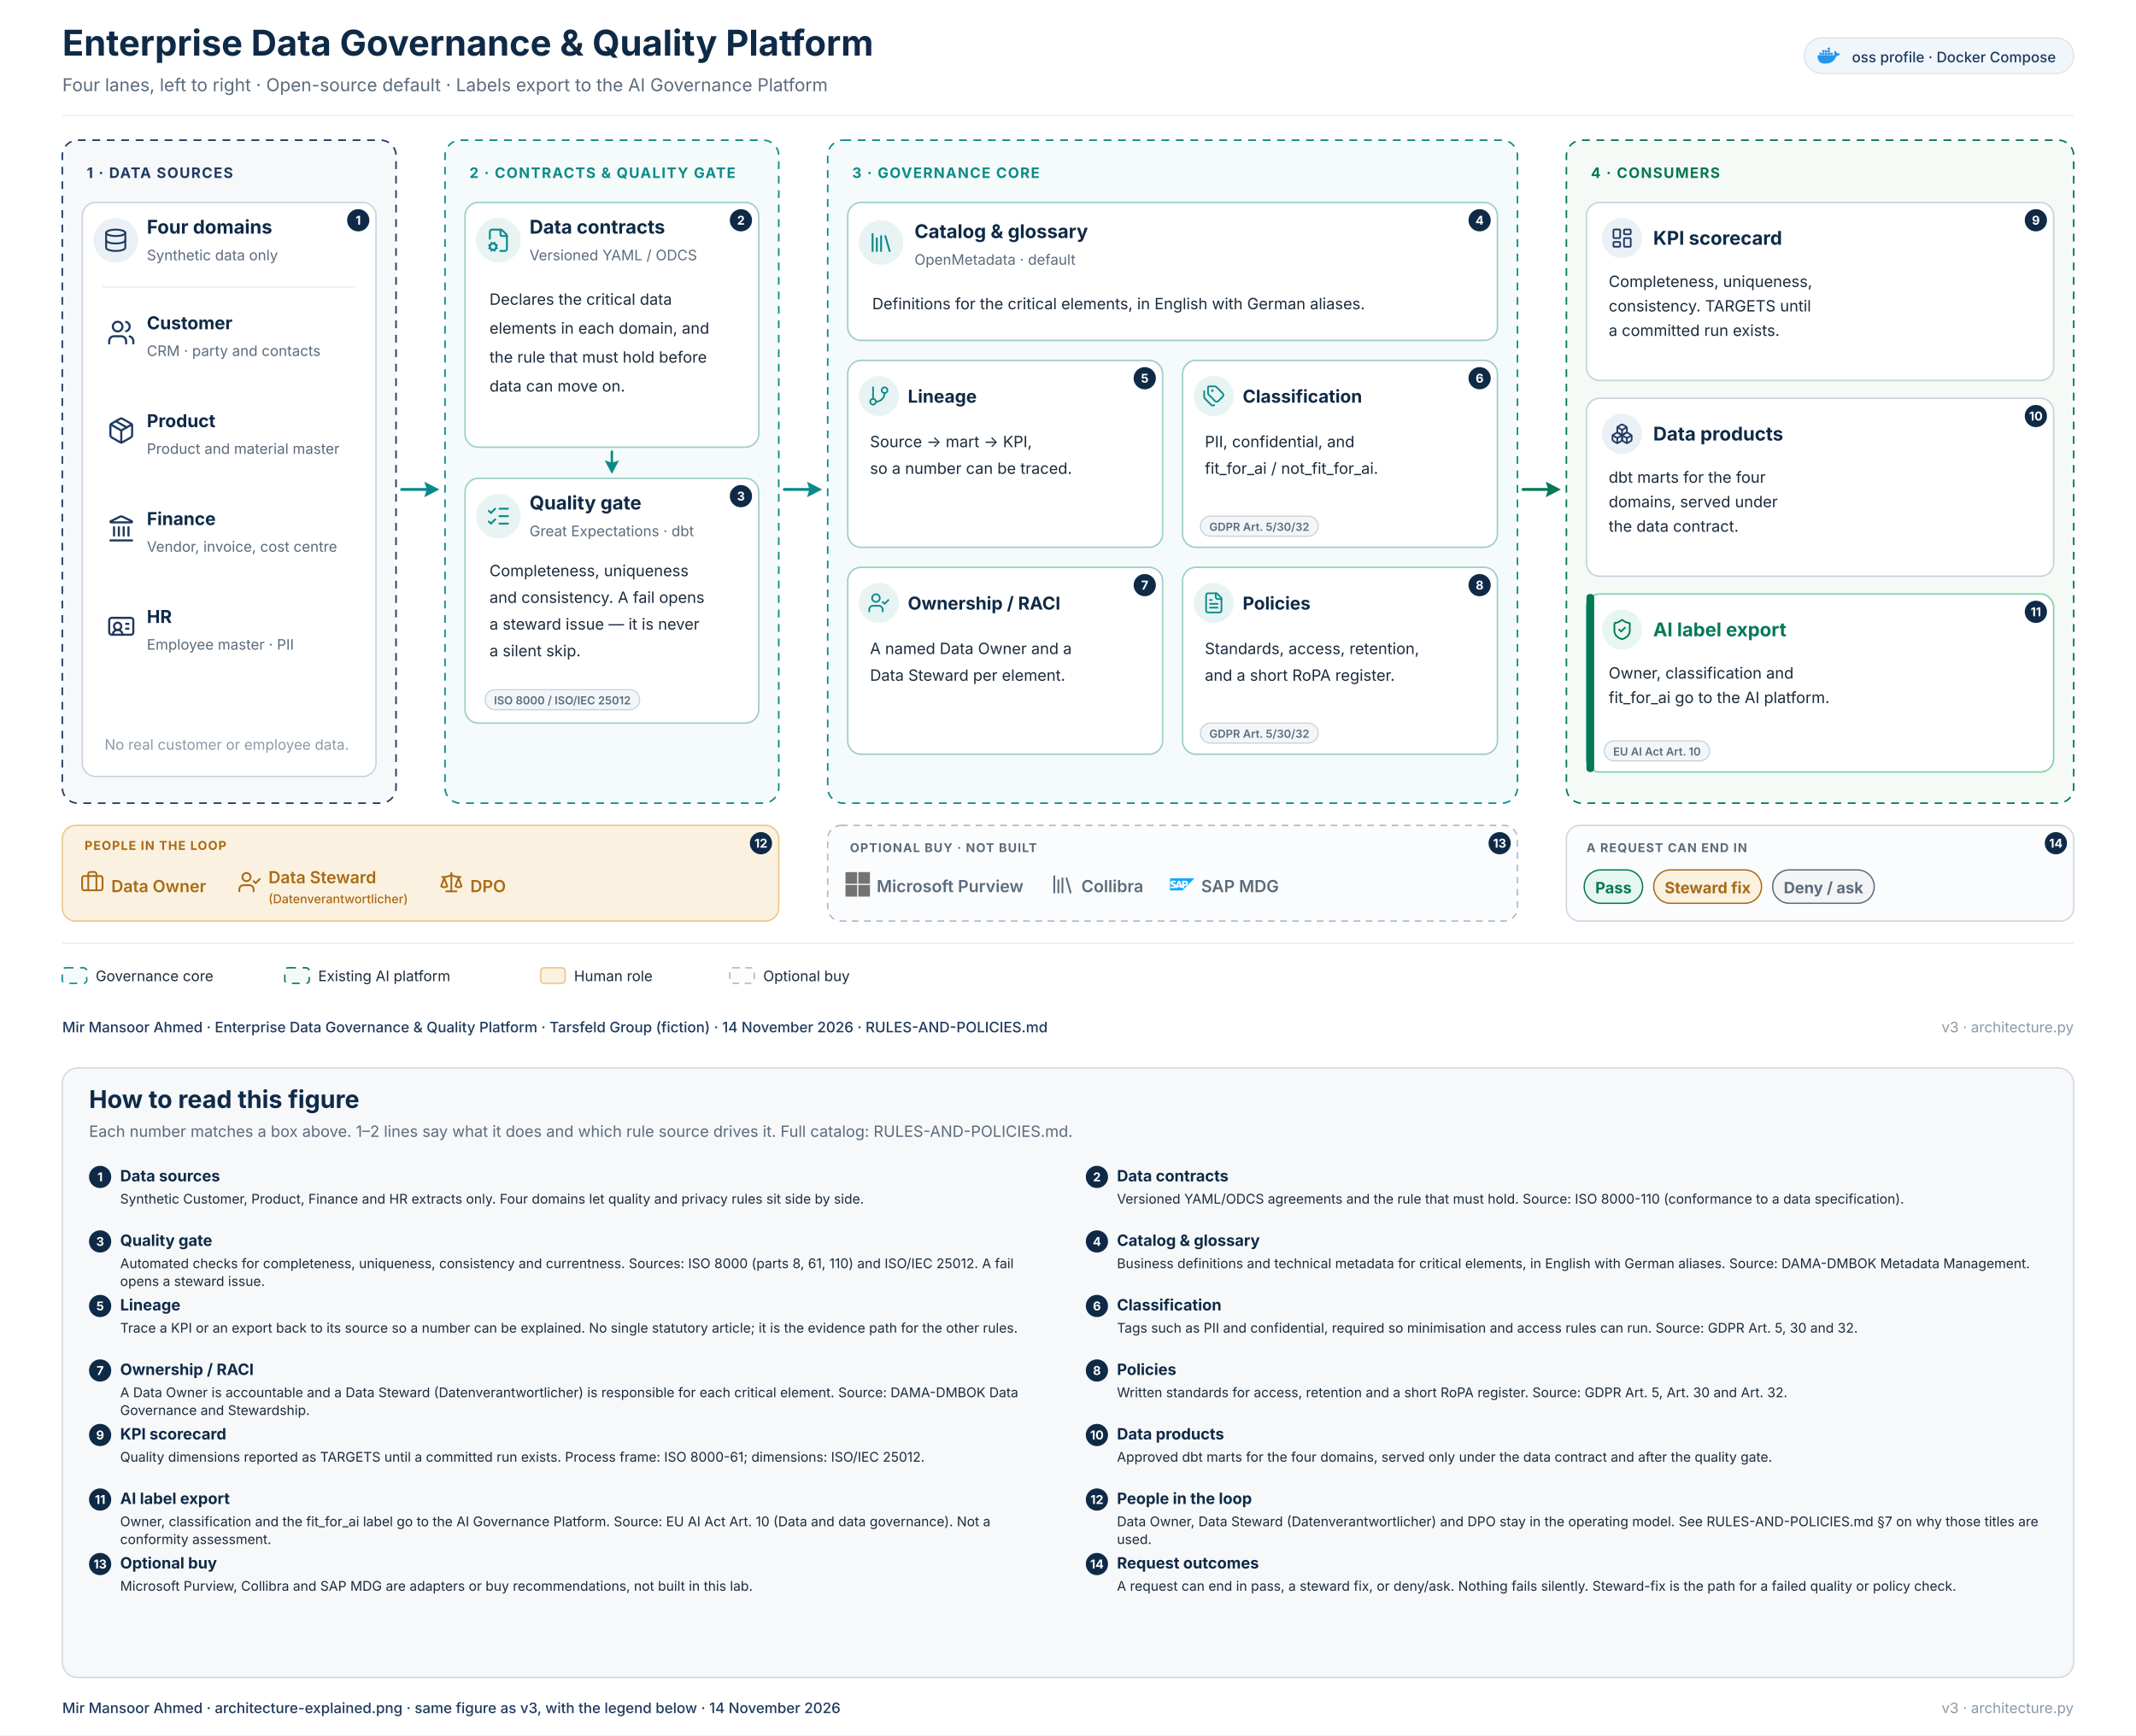
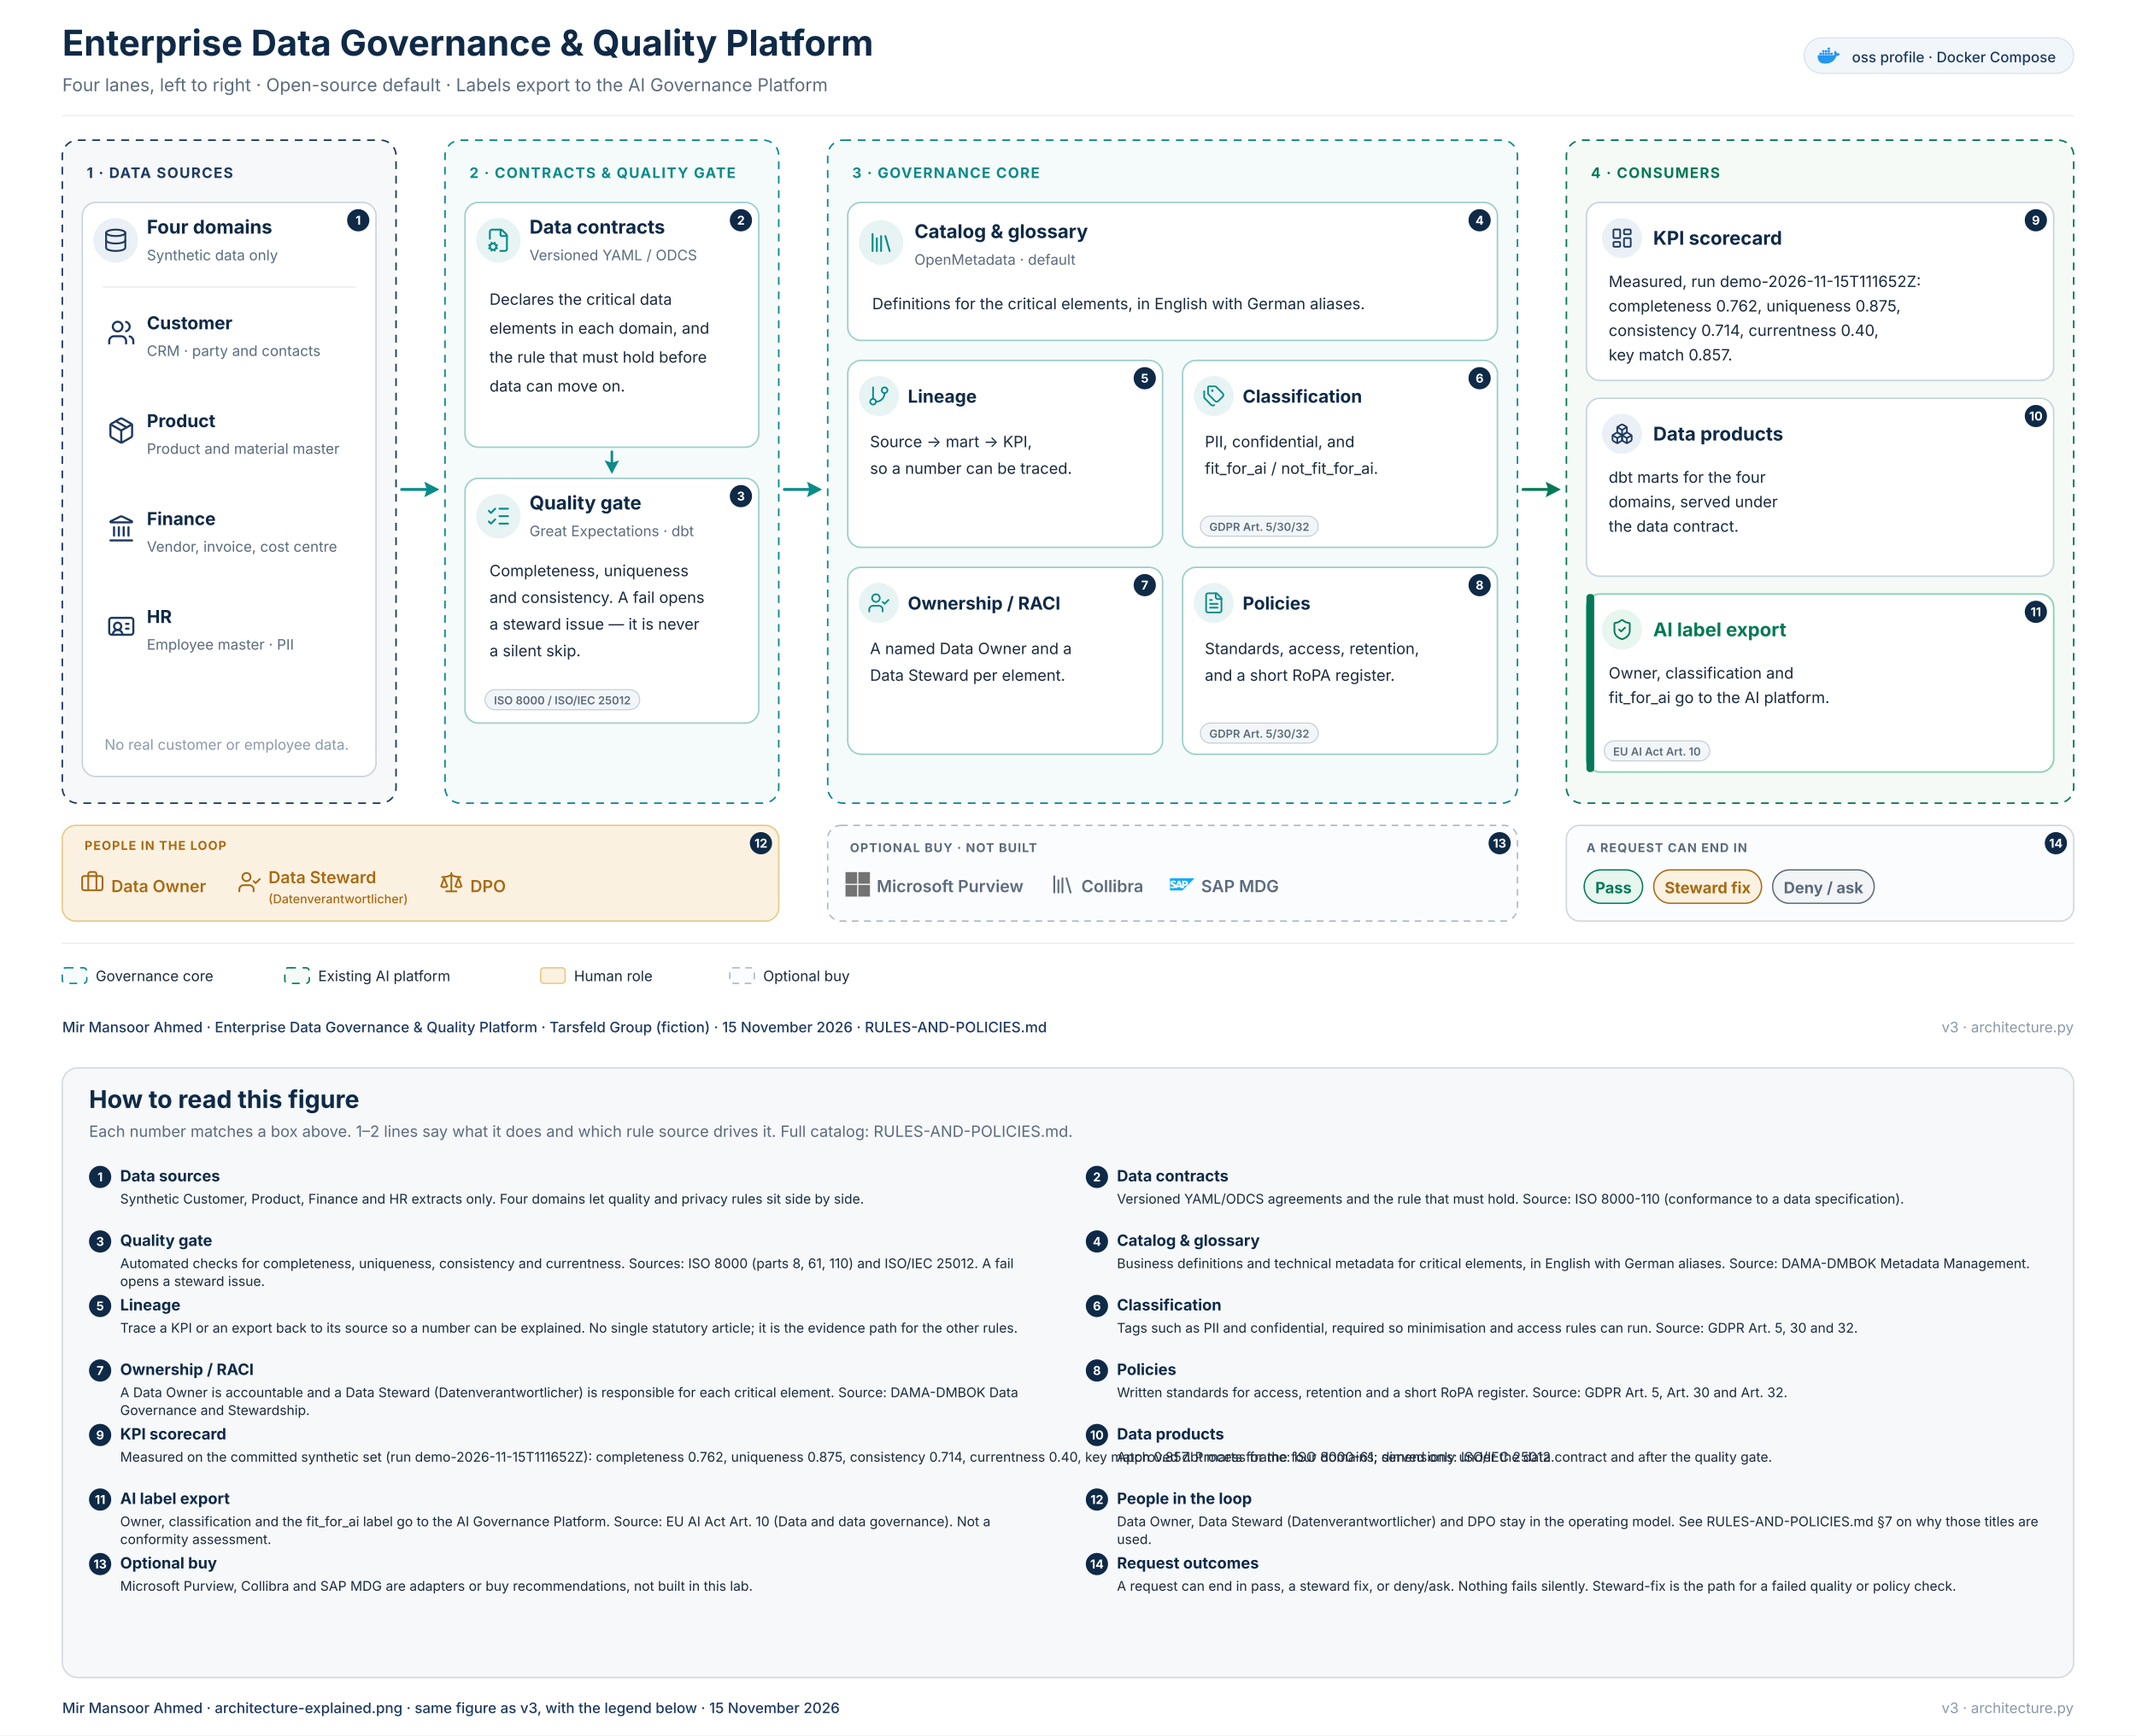
<svg xmlns="http://www.w3.org/2000/svg" width="1920" height="1560" viewBox="0 0 1920 1560" font-family="Inter, 'Segoe UI', Helvetica, Arial, sans-serif">
  <rect width="1920" height="1560" fill="#FFFFFF" />
  <text x="56.0" y="50.0" font-size="32" font-weight="650" fill="#0F2A47" text-anchor="start">Enterprise Data Governance &amp; Quality Platform</text>
  <text x="56.0" y="82.0" font-size="16" font-weight="400" fill="#5B6B7C" text-anchor="start">Four lanes, left to right  ·  Open-source default  ·  Labels export to the AI Governance Platform</text>
  <rect x="1621.8" y="34.0" width="242.2" height="32.0" rx="16" fill="#F1F6FB" stroke="#D6E2EE" stroke-width="1" />
  <svg viewBox="0 0 24 24" fill="#2496ED" x="1633.8" y="40.0" width="20" height="20">
    <path d="M13.983 11.078h2.119a.186.186 0 00.186-.185V9.006a.186.186 0 00-.186-.186h-2.119a.185.185 0 00-.185.185v1.888c0 .102.083.185.185.185m-2.954-5.43h2.118a.186.186 0 00.186-.186V3.574a.186.186 0 00-.186-.185h-2.118a.185.185 0 00-.185.185v1.888c0 .102.082.185.185.185m0 2.716h2.118a.187.187 0 00.186-.186V6.29a.186.186 0 00-.186-.185h-2.118a.185.185 0 00-.185.185v1.887c0 .102.082.185.185.186m-2.93 0h2.12a.186.186 0 00.184-.186V6.29a.185.185 0 00-.185-.185H8.1a.185.185 0 00-.185.185v1.887c0 .102.083.185.185.186m-2.964 0h2.119a.186.186 0 00.185-.186V6.29a.185.185 0 00-.185-.185H5.136a.186.186 0 00-.186.185v1.887c0 .102.084.185.186.186m5.893 2.715h2.118a.186.186 0 00.186-.185V9.006a.186.186 0 00-.186-.186h-2.118a.185.185 0 00-.185.185v1.888c0 .102.082.185.185.185m-2.93 0h2.12a.185.185 0 00.184-.185V9.006a.185.185 0 00-.184-.186h-2.12a.185.185 0 00-.184.185v1.888c0 .102.083.185.185.185m-2.964 0h2.119a.185.185 0 00.185-.185V9.006a.185.185 0 00-.184-.186h-2.12a.186.186 0 00-.186.186v1.887c0 .102.084.185.186.185m-2.92 0h2.12a.185.185 0 00.184-.185V9.006a.185.185 0 00-.184-.186h-2.12a.185.185 0 00-.184.185v1.888c0 .102.082.185.185.185M23.763 9.89c-.065-.051-.672-.51-1.954-.51-.338.001-.676.03-1.01.087-.248-1.7-1.653-2.53-1.716-2.566l-.344-.199-.226.327c-.284.438-.49.922-.612 1.43-.23.97-.09 1.882.403 2.661-.595.332-1.55.413-1.744.42H.751a.751.751 0 00-.75.748 11.376 11.376 0 00.692 4.062c.545 1.428 1.355 2.48 2.41 3.124 1.18.723 3.1 1.137 5.275 1.137.983.003 1.963-.086 2.93-.266a12.248 12.248 0 003.823-1.389c.98-.567 1.86-1.288 2.61-2.136 1.252-1.418 1.998-2.997 2.553-4.4h.221c1.372 0 2.215-.549 2.68-1.009.309-.293.55-.65.707-1.046l.098-.288Z" />
  </svg>
  <text x="1848.0" y="56.0" font-size="13" font-weight="500" fill="#1F3A5F" text-anchor="end">oss profile  ·  Docker Compose</text>
  <line x1="56" y1="104" x2="1864" y2="104" stroke="#E6EBF0" stroke-width="1" />
  <rect x="56.0" y="126.0" width="300.0" height="596.0" rx="14" fill="#F6F8FA" stroke="#1F3A5F" stroke-width="1.4" stroke-dasharray="7 6" />
  <text x="78.0" y="160.0" font-size="13" font-weight="700" fill="#1F3A5F" text-anchor="start" letter-spacing="1.0">1  ·  DATA SOURCES</text>
  <rect x="400.0" y="126.0" width="300.0" height="596.0" rx="14" fill="#F5FBFA" stroke="#0B8A8A" stroke-width="1.4" stroke-dasharray="7 6" />
  <text x="422.0" y="160.0" font-size="13" font-weight="700" fill="#0B8A8A" text-anchor="start" letter-spacing="1.0">2  ·  CONTRACTS &amp; QUALITY GATE</text>
  <rect x="744.0" y="126.0" width="620.0" height="596.0" rx="14" fill="#F5FBFA" stroke="#0B8A8A" stroke-width="1.4" stroke-dasharray="7 6" />
  <text x="766.0" y="160.0" font-size="13" font-weight="700" fill="#0B8A8A" text-anchor="start" letter-spacing="1.0">3  ·  GOVERNANCE CORE</text>
  <rect x="1408.0" y="126.0" width="456.0" height="596.0" rx="14" fill="#F5FAF7" stroke="#047857" stroke-width="1.4" stroke-dasharray="7 6" />
  <text x="1430.0" y="160.0" font-size="13" font-weight="700" fill="#047857" text-anchor="start" letter-spacing="1.0">4  ·  CONSUMERS</text>
  <path d="M361.0,440.0 L387.5,440.0" fill="none" stroke="#0B8A8A" stroke-width="2.6" stroke-linecap="round" />
  <path d="M395.0,440.0 L381.4,433.0 L383.6,440.0 L381.4,447.0 Z" fill="#0B8A8A" />
  <path d="M705.0,440.0 L731.5,440.0" fill="none" stroke="#0B8A8A" stroke-width="2.6" stroke-linecap="round" />
  <path d="M739.0,440.0 L725.4,433.0 L727.6,440.0 L725.4,447.0 Z" fill="#0B8A8A" />
  <path d="M1369.0,440.0 L1395.5,440.0" fill="none" stroke="#047857" stroke-width="2.6" stroke-linecap="round" />
  <path d="M1403.0,440.0 L1389.4,433.0 L1391.6,440.0 L1389.4,447.0 Z" fill="#047857" />
  <rect x="74.0" y="182.0" width="264.0" height="516.0" rx="12" fill="#FFFFFF" stroke="#C9D3DD" stroke-width="1.3" />
  <circle cx="322.0" cy="198.0" r="10" fill="#0F2A47" />
  <text x="322.0" y="202.0" font-size="11" font-weight="700" fill="#FFFFFF" text-anchor="middle">1</text>
  <circle cx="104" cy="216" r="20" fill="#EAF0F6" />
  <svg viewBox="0 0 24 24" fill="none" stroke="#1F3A5F" stroke-width="1.75" stroke-linecap="round" stroke-linejoin="round" x="92.5" y="204.5" width="23.0" height="23.0">
    <ellipse cx="12" cy="5" rx="9" ry="3" />
    <path d="M3 5V19A9 3 0 0 0 21 19V5" />
    <path d="M3 12A9 3 0 0 0 21 12" />
  </svg>
  <text x="132.0" y="210.0" font-size="17" font-weight="650" fill="#0F2A47" text-anchor="start">Four domains</text>
  <text x="132.0" y="234.0" font-size="13" font-weight="400" fill="#5B6B7C" text-anchor="start">Synthetic data only</text>
  <line x1="92" y1="258" x2="320" y2="258" stroke="#E6EBF0" />
  <svg viewBox="0 0 24 24" fill="none" stroke="#1F3A5F" stroke-width="1.75" stroke-linecap="round" stroke-linejoin="round" x="96.0" y="286.0" width="26" height="26">
    <path d="M16 21v-2a4 4 0 0 0-4-4H6a4 4 0 0 0-4 4v2" />
    <path d="M16 3.128a4 4 0 0 1 0 7.744" />
    <path d="M22 21v-2a4 4 0 0 0-3-3.87" />
    <circle cx="9" cy="7" r="4" />
  </svg>
  <text x="132.0" y="296.0" font-size="16" font-weight="650" fill="#0F2A47" text-anchor="start">Customer</text>
  <text x="132.0" y="320.0" font-size="13" font-weight="400" fill="#5B6B7C" text-anchor="start">CRM  ·  party and contacts</text>
  <svg viewBox="0 0 24 24" fill="none" stroke="#1F3A5F" stroke-width="1.75" stroke-linecap="round" stroke-linejoin="round" x="96.0" y="374.0" width="26" height="26">
    <path d="M11 21.73a2 2 0 0 0 2 0l7-4A2 2 0 0 0 21 16V8a2 2 0 0 0-1-1.73l-7-4a2 2 0 0 0-2 0l-7 4A2 2 0 0 0 3 8v8a2 2 0 0 0 1 1.73z" />
    <path d="M12 22V12" />
    <polyline points="3.29 7 12 12 20.71 7" />
    <path d="m7.5 4.27 9 5.15" />
  </svg>
  <text x="132.0" y="384.0" font-size="16" font-weight="650" fill="#0F2A47" text-anchor="start">Product</text>
  <text x="132.0" y="408.0" font-size="13" font-weight="400" fill="#5B6B7C" text-anchor="start">Product and material master</text>
  <svg viewBox="0 0 24 24" fill="none" stroke="#1F3A5F" stroke-width="1.75" stroke-linecap="round" stroke-linejoin="round" x="96.0" y="462.0" width="26" height="26">
    <path d="M10 18v-7" />
    <path d="M11.12 2.198a2 2 0 0 1 1.76.006l7.866 3.847c.476.233.31.949-.22.949H3.474c-.53 0-.695-.716-.22-.949z" />
    <path d="M14 18v-7" />
    <path d="M18 18v-7" />
    <path d="M3 22h18" />
    <path d="M6 18v-7" />
  </svg>
  <text x="132.0" y="472.0" font-size="16" font-weight="650" fill="#0F2A47" text-anchor="start">Finance</text>
  <text x="132.0" y="496.0" font-size="13" font-weight="400" fill="#5B6B7C" text-anchor="start">Vendor, invoice, cost centre</text>
  <svg viewBox="0 0 24 24" fill="none" stroke="#1F3A5F" stroke-width="1.75" stroke-linecap="round" stroke-linejoin="round" x="96.0" y="550.0" width="26" height="26">
    <path d="M13 19a4 4 0 00-8 0" />
    <path d="M16 10h2" />
    <path d="M16 14h2" />
    <circle cx="9" cy="12" r="3" />
    <rect x="2" y="5" width="20" height="14" rx="2" />
  </svg>
  <text x="132.0" y="560.0" font-size="16" font-weight="650" fill="#0F2A47" text-anchor="start">HR</text>
  <text x="132.0" y="584.0" font-size="13" font-weight="400" fill="#5B6B7C" text-anchor="start">Employee master  ·  PII</text>
  <text x="94.0" y="674.0" font-size="13" font-weight="400" fill="#8A99A8" text-anchor="start">No real customer or employee data.</text>
  <rect x="418.0" y="182.0" width="264.0" height="220.0" rx="12" fill="#FFFFFF" stroke="#9FCFCB" stroke-width="1.4" />
  <circle cx="666.0" cy="198.0" r="10" fill="#0F2A47" />
  <text x="666.0" y="202.0" font-size="11" font-weight="700" fill="#FFFFFF" text-anchor="middle">2</text>
  <circle cx="448" cy="216" r="20" fill="#E7F4F3" />
  <svg viewBox="0 0 24 24" fill="none" stroke="#0B8A8A" stroke-width="1.75" stroke-linecap="round" stroke-linejoin="round" x="436.5" y="204.5" width="23.0" height="23.0">
    <path d="M15 8a1 1 0 0 1-1-1V2a2.4 2.4 0 0 1 1.704.706l3.588 3.588A2.4 2.4 0 0 1 20 8z" />
    <path d="M20 8v12a2 2 0 0 1-2 2h-4.182" />
    <path d="m3.305 19.53.923-.382" />
    <path d="M4 10.592V4a2 2 0 0 1 2-2h8" />
    <path d="m4.228 16.852-.924-.383" />
    <path d="m5.852 15.228-.383-.923" />
    <path d="m5.852 20.772-.383.924" />
    <path d="m8.148 15.228.383-.923" />
    <path d="m8.53 21.696-.382-.924" />
    <path d="m9.773 16.852.922-.383" />
    <path d="m9.773 19.148.922.383" />
    <circle cx="7" cy="18" r="3" />
  </svg>
  <text x="476.0" y="210.0" font-size="17" font-weight="650" fill="#0F2A47" text-anchor="start">Data contracts</text>
  <text x="476.0" y="234.0" font-size="13" font-weight="400" fill="#5B6B7C" text-anchor="start">Versioned YAML / ODCS</text>
  <text x="440.0" y="274.0" font-size="14" font-weight="400" fill="#1B2B3C" text-anchor="start">Declares the critical data</text>
  <text x="440.0" y="300.0" font-size="14" font-weight="400" fill="#1B2B3C" text-anchor="start">elements in each domain, and</text>
  <text x="440.0" y="326.0" font-size="14" font-weight="400" fill="#1B2B3C" text-anchor="start">the rule that must hold before</text>
  <text x="440.0" y="352.0" font-size="14" font-weight="400" fill="#1B2B3C" text-anchor="start">data can move on.</text>
  <path d="M550.0,406.0 L550.0,419.3" fill="none" stroke="#0B8A8A" stroke-width="2.2" stroke-linecap="round" />
  <path d="M550.0,426.0 L543.5,413.8 L550.0,416.0 L556.5,413.8 Z" fill="#0B8A8A" />
  <rect x="418.0" y="430.0" width="264.0" height="220.0" rx="12" fill="#FFFFFF" stroke="#9FCFCB" stroke-width="1.4" />
  <circle cx="666.0" cy="446.0" r="10" fill="#0F2A47" />
  <text x="666.0" y="450.0" font-size="11" font-weight="700" fill="#FFFFFF" text-anchor="middle">3</text>
  <circle cx="448" cy="464" r="20" fill="#E7F4F3" />
  <svg viewBox="0 0 24 24" fill="none" stroke="#0B8A8A" stroke-width="1.75" stroke-linecap="round" stroke-linejoin="round" x="436.5" y="452.5" width="23.0" height="23.0">
    <path d="M13 5h8" />
    <path d="M13 12h8" />
    <path d="M13 19h8" />
    <path d="m3 17 2 2 4-4" />
    <path d="m3 7 2 2 4-4" />
  </svg>
  <text x="476.0" y="458.0" font-size="17" font-weight="650" fill="#0F2A47" text-anchor="start">Quality gate</text>
  <text x="476.0" y="482.0" font-size="13" font-weight="400" fill="#5B6B7C" text-anchor="start">Great Expectations  ·  dbt</text>
  <text x="440.0" y="518.0" font-size="14" font-weight="400" fill="#1B2B3C" text-anchor="start">Completeness, uniqueness</text>
  <text x="440.0" y="542.0" font-size="14" font-weight="400" fill="#1B2B3C" text-anchor="start">and consistency. A fail opens</text>
  <text x="440.0" y="566.0" font-size="14" font-weight="400" fill="#1B2B3C" text-anchor="start">a steward issue — it is never</text>
  <text x="440.0" y="590.0" font-size="14" font-weight="400" fill="#1B2B3C" text-anchor="start">a silent skip.</text>
  <rect x="436.0" y="620.0" width="139.0" height="18.0" rx="9" fill="#F3F6F8" stroke="#C5D0DA" stroke-width="1" />
  <text x="505.5" y="633.2" font-size="10" font-weight="600" fill="#5B6B7C" text-anchor="middle">ISO 8000 / ISO/IEC 25012</text>
  <rect x="762.0" y="182.0" width="584.0" height="124.0" rx="12" fill="#FFFFFF" stroke="#9FCFCB" stroke-width="1.4" />
  <circle cx="1330.0" cy="198.0" r="10" fill="#0F2A47" />
  <text x="1330.0" y="202.0" font-size="11" font-weight="700" fill="#FFFFFF" text-anchor="middle">4</text>
  <circle cx="792" cy="218" r="20" fill="#E7F4F3" />
  <svg viewBox="0 0 24 24" fill="none" stroke="#0B8A8A" stroke-width="1.75" stroke-linecap="round" stroke-linejoin="round" x="780.5" y="206.5" width="23.0" height="23.0">
    <path d="m16 6 4 14" />
    <path d="M12 6v14" />
    <path d="M8 8v12" />
    <path d="M4 4v16" />
  </svg>
  <text x="822.0" y="214.0" font-size="17" font-weight="650" fill="#0F2A47" text-anchor="start">Catalog &amp; glossary</text>
  <text x="822.0" y="238.0" font-size="13" font-weight="400" fill="#5B6B7C" text-anchor="start">OpenMetadata  ·  default</text>
  <text x="784.0" y="278.0" font-size="14" font-weight="400" fill="#1B2B3C" text-anchor="start">Definitions for the critical elements, in English with German aliases.</text>
  <rect x="762.0" y="324.0" width="283.0" height="168.0" rx="12" fill="#FFFFFF" stroke="#9FCFCB" stroke-width="1.4" />
  <circle cx="1029.0" cy="340.0" r="10" fill="#0F2A47" />
  <text x="1029.0" y="344.0" font-size="11" font-weight="700" fill="#FFFFFF" text-anchor="middle">5</text>
  <circle cx="790.0" cy="356" r="18" fill="#E7F4F3" />
  <svg viewBox="0 0 24 24" fill="none" stroke="#0B8A8A" stroke-width="1.75" stroke-linecap="round" stroke-linejoin="round" x="779.6" y="345.6" width="20.7" height="20.7">
    <line x1="6" x2="6" y1="3" y2="15" />
    <circle cx="18" cy="6" r="3" />
    <circle cx="6" cy="18" r="3" />
    <path d="M18 9a9 9 0 0 1-9 9" />
  </svg>
  <text x="816.0" y="362.0" font-size="16" font-weight="650" fill="#0F2A47" text-anchor="start">Lineage</text>
  <text x="782.0" y="402.0" font-size="14" font-weight="400" fill="#1B2B3C" text-anchor="start">Source → mart → KPI,</text>
  <text x="782.0" y="426.0" font-size="14" font-weight="400" fill="#1B2B3C" text-anchor="start">so a number can be traced.</text>
  <rect x="1063.0" y="324.0" width="283.0" height="168.0" rx="12" fill="#FFFFFF" stroke="#9FCFCB" stroke-width="1.4" />
  <circle cx="1330.0" cy="340.0" r="10" fill="#0F2A47" />
  <text x="1330.0" y="344.0" font-size="11" font-weight="700" fill="#FFFFFF" text-anchor="middle">6</text>
  <circle cx="1091.0" cy="356" r="18" fill="#E7F4F3" />
  <svg viewBox="0 0 24 24" fill="none" stroke="#0B8A8A" stroke-width="1.75" stroke-linecap="round" stroke-linejoin="round" x="1080.7" y="345.6" width="20.7" height="20.7">
    <path d="M13.172 2a2 2 0 0 1 1.414.586l6.71 6.71a2.4 2.4 0 0 1 0 3.408l-4.592 4.592a2.4 2.4 0 0 1-3.408 0l-6.71-6.71A2 2 0 0 1 6 9.172V3a1 1 0 0 1 1-1z" />
    <path d="M2 7v6.172a2 2 0 0 0 .586 1.414l6.71 6.71a2.4 2.4 0 0 0 3.191.193" />
    <circle cx="10.5" cy="6.5" r=".5" fill="currentColor" />
  </svg>
  <text x="1117.0" y="362.0" font-size="16" font-weight="650" fill="#0F2A47" text-anchor="start">Classification</text>
  <text x="1083.0" y="402.0" font-size="14" font-weight="400" fill="#1B2B3C" text-anchor="start">PII, confidential, and</text>
  <text x="1083.0" y="426.0" font-size="14" font-weight="400" fill="#1B2B3C" text-anchor="start">fit_for_ai / not_fit_for_ai.</text>
  <rect x="1079.0" y="464.0" width="105.9" height="18.0" rx="9" fill="#F3F6F8" stroke="#C5D0DA" stroke-width="1" />
  <text x="1132.0" y="477.2" font-size="10" font-weight="600" fill="#5B6B7C" text-anchor="middle">GDPR Art. 5/30/32</text>
  <rect x="762.0" y="510.0" width="283.0" height="168.0" rx="12" fill="#FFFFFF" stroke="#9FCFCB" stroke-width="1.4" />
  <circle cx="1029.0" cy="526.0" r="10" fill="#0F2A47" />
  <text x="1029.0" y="530.0" font-size="11" font-weight="700" fill="#FFFFFF" text-anchor="middle">7</text>
  <circle cx="790.0" cy="542" r="18" fill="#E7F4F3" />
  <svg viewBox="0 0 24 24" fill="none" stroke="#0B8A8A" stroke-width="1.75" stroke-linecap="round" stroke-linejoin="round" x="779.6" y="531.6" width="20.7" height="20.7">
    <path d="m16 11 2 2 4-4" />
    <path d="M16 21v-2a4 4 0 0 0-4-4H6a4 4 0 0 0-4 4v2" />
    <circle cx="9" cy="7" r="4" />
  </svg>
  <text x="816.0" y="548.0" font-size="16" font-weight="650" fill="#0F2A47" text-anchor="start">Ownership / RACI</text>
  <text x="782.0" y="588.0" font-size="14" font-weight="400" fill="#1B2B3C" text-anchor="start">A named Data Owner and a</text>
  <text x="782.0" y="612.0" font-size="14" font-weight="400" fill="#1B2B3C" text-anchor="start">Data Steward per element.</text>
  <rect x="1063.0" y="510.0" width="283.0" height="168.0" rx="12" fill="#FFFFFF" stroke="#9FCFCB" stroke-width="1.4" />
  <circle cx="1330.0" cy="526.0" r="10" fill="#0F2A47" />
  <text x="1330.0" y="530.0" font-size="11" font-weight="700" fill="#FFFFFF" text-anchor="middle">8</text>
  <circle cx="1091.0" cy="542" r="18" fill="#E7F4F3" />
  <svg viewBox="0 0 24 24" fill="none" stroke="#0B8A8A" stroke-width="1.75" stroke-linecap="round" stroke-linejoin="round" x="1080.7" y="531.6" width="20.7" height="20.7">
    <path d="M15 2H6a2 2 0 0 0-2 2v16a2 2 0 0 0 2 2h12a2 2 0 0 0 2-2V7Z" />
    <path d="M14 2v4a2 2 0 0 0 2 2h4" />
    <path d="M10 9H8" />
    <path d="M16 13H8" />
    <path d="M16 17H8" />
  </svg>
  <text x="1117.0" y="548.0" font-size="16" font-weight="650" fill="#0F2A47" text-anchor="start">Policies</text>
  <text x="1083.0" y="588.0" font-size="14" font-weight="400" fill="#1B2B3C" text-anchor="start">Standards, access, retention,</text>
  <text x="1083.0" y="612.0" font-size="14" font-weight="400" fill="#1B2B3C" text-anchor="start">and a short RoPA register.</text>
  <rect x="1079.0" y="650.0" width="105.9" height="18.0" rx="9" fill="#F3F6F8" stroke="#C5D0DA" stroke-width="1" />
  <text x="1132.0" y="663.2" font-size="10" font-weight="600" fill="#5B6B7C" text-anchor="middle">GDPR Art. 5/30/32</text>
  <rect x="1426.0" y="182.0" width="420.0" height="160.0" rx="12" fill="#FFFFFF" stroke="#C9D3DD" stroke-width="1.4" />
  <circle cx="1830.0" cy="198.0" r="10" fill="#0F2A47" />
  <text x="1830.0" y="202.0" font-size="11" font-weight="700" fill="#FFFFFF" text-anchor="middle">9</text>
  <circle cx="1458" cy="214" r="18" fill="#EAF0F6" />
  <svg viewBox="0 0 24 24" fill="none" stroke="#1F3A5F" stroke-width="1.75" stroke-linecap="round" stroke-linejoin="round" x="1447.7" y="203.7" width="20.7" height="20.7">
    <rect width="7" height="9" x="3" y="3" rx="1" />
    <rect width="7" height="5" x="14" y="3" rx="1" />
    <rect width="7" height="9" x="14" y="12" rx="1" />
    <rect width="7" height="5" x="3" y="16" rx="1" />
  </svg>
  <text x="1486.0" y="220.0" font-size="17" font-weight="650" fill="#0F2A47" text-anchor="start">KPI scorecard</text>
-   <text x="1446.0" y="258.0" font-size="14" font-weight="400" fill="#1B2B3C" text-anchor="start">Completeness, uniqueness,</text>
-   <text x="1446.0" y="280.0" font-size="14" font-weight="400" fill="#1B2B3C" text-anchor="start">consistency. TARGETS until</text>
-   <text x="1446.0" y="302.0" font-size="14" font-weight="400" fill="#1B2B3C" text-anchor="start">a committed run exists.</text>
+   <text x="1446.0" y="258.0" font-size="14" font-weight="400" fill="#1B2B3C" text-anchor="start">Measured, run demo-2026-11-15T111652Z:</text>
+   <text x="1446.0" y="280.0" font-size="14" font-weight="400" fill="#1B2B3C" text-anchor="start">completeness 0.762, uniqueness 0.875,</text>
+   <text x="1446.0" y="302.0" font-size="14" font-weight="400" fill="#1B2B3C" text-anchor="start">consistency 0.714, currentness 0.40,</text>
+   <text x="1446.0" y="324.0" font-size="14" font-weight="400" fill="#1B2B3C" text-anchor="start">key match 0.857.</text>
  <rect x="1426.0" y="358.0" width="420.0" height="160.0" rx="12" fill="#FFFFFF" stroke="#C9D3DD" stroke-width="1.4" />
  <circle cx="1830.0" cy="374.0" r="10" fill="#0F2A47" />
  <text x="1830.0" y="378.0" font-size="11" font-weight="700" fill="#FFFFFF" text-anchor="middle">10</text>
  <circle cx="1458" cy="390" r="18" fill="#EAF0F6" />
  <svg viewBox="0 0 24 24" fill="none" stroke="#1F3A5F" stroke-width="1.75" stroke-linecap="round" stroke-linejoin="round" x="1447.7" y="379.6" width="20.7" height="20.7">
    <path d="M2.97 12.92A2 2 0 0 0 2 14.63v3.24a2 2 0 0 0 .97 1.71l3 1.8a2 2 0 0 0 2.06 0L12 19v-5.5l-5-3-4.03 2.42Z" />
    <path d="m7 16.5-4.74-2.85" />
    <path d="m7 16.5 5-3" />
    <path d="M7 16.5v5.17" />
    <path d="M12 13.5V19l3.97 2.38a2 2 0 0 0 2.06 0l3-1.8a2 2 0 0 0 .97-1.71v-3.24a2 2 0 0 0-.97-1.71L17 10.5l-5 3Z" />
    <path d="m17 16.5-5-3" />
    <path d="m17 16.5 4.74-2.85" />
    <path d="M17 16.5v5.17" />
    <path d="M7.97 4.42A2 2 0 0 0 7 6.13v4.37l5 3 5-3V6.13a2 2 0 0 0-.97-1.71l-3-1.8a2 2 0 0 0-2.06 0l-3 1.8Z" />
    <path d="M12 8 7.26 5.15" />
    <path d="m12 8 4.74-2.85" />
    <path d="M12 13.5V8" />
  </svg>
  <text x="1486.0" y="396.0" font-size="17" font-weight="650" fill="#0F2A47" text-anchor="start">Data products</text>
  <text x="1446.0" y="434.0" font-size="14" font-weight="400" fill="#1B2B3C" text-anchor="start">dbt marts for the four</text>
  <text x="1446.0" y="456.0" font-size="14" font-weight="400" fill="#1B2B3C" text-anchor="start">domains, served under</text>
  <text x="1446.0" y="478.0" font-size="14" font-weight="400" fill="#1B2B3C" text-anchor="start">the data contract.</text>
  <rect x="1426.0" y="534.0" width="420.0" height="160.0" rx="12" fill="#FFFFFF" stroke="#86D0B0" stroke-width="1.4" />
  <circle cx="1830.0" cy="550.0" r="10" fill="#0F2A47" />
  <text x="1830.0" y="554.0" font-size="11" font-weight="700" fill="#FFFFFF" text-anchor="middle">11</text>
  <rect x="1426.0" y="534.0" width="7.0" height="160.0" rx="3" fill="#047857" stroke="none" stroke-width="1" />
  <circle cx="1458" cy="566" r="18" fill="#E7F6EE" />
  <svg viewBox="0 0 24 24" fill="none" stroke="#047857" stroke-width="1.75" stroke-linecap="round" stroke-linejoin="round" x="1447.7" y="555.6" width="20.7" height="20.7">
    <path d="M20 13c0 5-3.5 7.5-7.66 8.95a1 1 0 0 1-.67-.01C7.5 20.5 4 18 4 13V6a1 1 0 0 1 1-1c2 0 4.5-1.2 6.24-2.72a1.17 1.17 0 0 1 1.52 0C14.51 3.81 17 5 19 5a1 1 0 0 1 1 1z" />
    <path d="m9 12 2 2 4-4" />
  </svg>
  <text x="1486.0" y="572.0" font-size="17" font-weight="650" fill="#047857" text-anchor="start">AI label export</text>
  <text x="1446.0" y="610.0" font-size="14" font-weight="400" fill="#1B2B3C" text-anchor="start">Owner, classification and</text>
  <text x="1446.0" y="632.0" font-size="14" font-weight="400" fill="#1B2B3C" text-anchor="start">fit_for_ai go to the AI platform.</text>
  <rect x="1442.0" y="666.0" width="94.8" height="18.0" rx="9" fill="#F3F6F8" stroke="#C5D0DA" stroke-width="1" />
  <text x="1489.4" y="679.2" font-size="10" font-weight="600" fill="#5B6B7C" text-anchor="middle">EU AI Act Art. 10</text>
  <rect x="56.0" y="742.0" width="644.0" height="86.0" rx="12" fill="#FBF1E1" stroke="#E8C989" stroke-width="1.3" />
  <circle cx="684.0" cy="758.0" r="10" fill="#0F2A47" />
  <text x="684.0" y="762.0" font-size="11" font-weight="700" fill="#FFFFFF" text-anchor="middle">12</text>
  <text x="76.0" y="764.0" font-size="11" font-weight="700" fill="#A86A12" text-anchor="start" letter-spacing="0.8">PEOPLE IN THE LOOP</text>
  <svg viewBox="0 0 24 24" fill="none" stroke="#A86A12" stroke-width="1.75" stroke-linecap="round" stroke-linejoin="round" x="72.0" y="782.0" width="22" height="22">
    <path d="M16 20V4a2 2 0 0 0-2-2h-4a2 2 0 0 0-2 2v16" />
    <rect width="20" height="14" x="2" y="6" rx="2" />
  </svg>
  <text x="100.0" y="802.0" font-size="15" font-weight="600" fill="#A86A12" text-anchor="start">Data Owner</text>
  <svg viewBox="0 0 24 24" fill="none" stroke="#A86A12" stroke-width="1.75" stroke-linecap="round" stroke-linejoin="round" x="213.3" y="782.0" width="22" height="22">
    <path d="m16 11 2 2 4-4" />
    <path d="M16 21v-2a4 4 0 0 0-4-4H6a4 4 0 0 0-4 4v2" />
    <circle cx="9" cy="7" r="4" />
  </svg>
  <text x="241.3" y="794.0" font-size="15" font-weight="600" fill="#A86A12" text-anchor="start">Data Steward</text>
  <text x="241.3" y="812.0" font-size="11" font-weight="500" fill="#A86A12" text-anchor="start">(Datenverantwortlicher)</text>
  <svg viewBox="0 0 24 24" fill="none" stroke="#A86A12" stroke-width="1.75" stroke-linecap="round" stroke-linejoin="round" x="394.7" y="782.0" width="22" height="22">
    <path d="M12 3v18" />
    <path d="m19 8 3 8a5 5 0 0 1-6 0zV7" />
    <path d="M3 7h1a17 17 0 0 0 8-2 17 17 0 0 0 8 2h1" />
    <path d="m5 8 3 8a5 5 0 0 1-6 0zV7" />
    <path d="M7 21h10" />
  </svg>
  <text x="422.7" y="802.0" font-size="15" font-weight="600" fill="#A86A12" text-anchor="start">DPO</text>
  <rect x="744.0" y="742.0" width="620.0" height="86.0" rx="12" fill="#FBFCFD" stroke="#AEBBC8" stroke-width="1.3" stroke-dasharray="6 5" />
  <circle cx="1348.0" cy="758.0" r="10" fill="#0F2A47" />
  <text x="1348.0" y="762.0" font-size="11" font-weight="700" fill="#FFFFFF" text-anchor="middle">13</text>
  <text x="764.0" y="766.0" font-size="11" font-weight="700" fill="#5B6B7C" text-anchor="start" letter-spacing="0.8">OPTIONAL BUY  ·  NOT BUILT</text>
  <svg viewBox="0 0 24 24" fill="#737373" x="760.0" y="784.0" width="22" height="22">
    <path d="M0 0v11.408h11.408V0zm12.594 0v11.408H24V0zM0 12.594V24h11.408V12.594zm12.594 0V24H24V12.594z" />
  </svg>
  <text x="788.0" y="802.0" font-size="15" font-weight="600" fill="#5B6B7C" text-anchor="start">Microsoft Purview</text>
  <svg viewBox="0 0 24 24" fill="none" stroke="#5B6B7C" stroke-width="1.75" stroke-linecap="round" stroke-linejoin="round" x="944.0" y="784.0" width="22" height="22">
    <path d="m16 6 4 14" />
    <path d="M12 6v14" />
    <path d="M8 8v12" />
    <path d="M4 4v16" />
  </svg>
  <text x="972.0" y="802.0" font-size="15" font-weight="600" fill="#5B6B7C" text-anchor="start">Collibra</text>
  <svg viewBox="0 0 24 24" fill="#0FAAFF" x="1051.7" y="784.0" width="22" height="22">
    <path d="M0 6.064v11.872h12.13L24 6.064zm3.264 2.208h.005c.863.001 1.915.245 2.676.633l-.82 1.43c-.835-.404-1.255-.442-1.73-.467-.708-.038-1.064.215-1.069.488-.007.332.669.633 1.305.838.964.306 2.19.715 2.377 1.9L7.77 8.437h2.046l2.064 5.576-.007-5.575h2.37c2.257 0 3.318.764 3.318 2.519 0 1.575-1.09 2.514-2.936 2.514h-.763l-.01 2.094-3.588-.003-.25-.908c-.37.122-.787.189-1.23.189-.456 0-.885-.071-1.263-.2l-.358.919-2 .006.09-.462c-.029.025-.057.05-.087.074-.535.43-1.208.629-2.037.644l-.213.002a5.075 5.075 0 0 1-2.581-.675l.73-1.448c.79.467 1.286.572 1.956.558.347-.007.598-.07.761-.239a.557.557 0 0 0 .156-.369c.007-.376-.53-.553-1.185-.756-.531-.164-1.135-.389-1.606-.735-.559-.41-.825-.924-.812-1.65a1.99 1.99 0 0 1 .566-1.377c.519-.537 1.357-.863 2.363-.863zm10.597 1.67v1.904h.521c.694 0 1.247-.23 1.248-.964 0-.709-.554-.94-1.248-.94zm-5.087.767l-.748 2.362c.223.085.481.133.757.133.268 0 .52-.047.742-.126l-.736-2.37z" />
  </svg>
  <text x="1079.7" y="802.0" font-size="15" font-weight="600" fill="#5B6B7C" text-anchor="start">SAP MDG</text>
  <rect x="1408.0" y="742.0" width="456.0" height="86.0" rx="12" fill="#FBFCFD" stroke="#D0D7DE" stroke-width="1.3" />
  <circle cx="1848.0" cy="758.0" r="10" fill="#0F2A47" />
  <text x="1848.0" y="762.0" font-size="11" font-weight="700" fill="#FFFFFF" text-anchor="middle">14</text>
  <text x="1426.0" y="766.0" font-size="11" font-weight="700" fill="#5B6B7C" text-anchor="start" letter-spacing="0.8">A REQUEST CAN END IN</text>
  <rect x="1424.0" y="782.0" width="52.5" height="30.0" rx="15" fill="#E7F6EE" stroke="#047857" stroke-width="1.2" />
  <text x="1450.3" y="803.0" font-size="14" font-weight="650" fill="#047857" text-anchor="middle">Pass</text>
  <rect x="1486.5" y="782.0" width="96.9" height="30.0" rx="15" fill="#FBF1E1" stroke="#A86A12" stroke-width="1.2" />
  <text x="1535.0" y="803.0" font-size="14" font-weight="650" fill="#A86A12" text-anchor="middle">Steward fix</text>
  <rect x="1593.4" y="782.0" width="91.3" height="30.0" rx="15" fill="#F3F4F6" stroke="#5B6B7C" stroke-width="1.2" />
  <text x="1639.1" y="803.0" font-size="14" font-weight="650" fill="#5B6B7C" text-anchor="middle">Deny / ask</text>
  <line x1="56" y1="848" x2="1864" y2="848" stroke="#E6EBF0" stroke-width="1" />
  <rect x="56.0" y="870.0" width="22.0" height="14.0" rx="3" fill="#F5FBFA" stroke="#0B8A8A" stroke-width="1.3" stroke-dasharray="7 6" />
  <text x="86.0" y="882.0" font-size="13" font-weight="400" fill="#1B2B3C" text-anchor="start">Governance core</text>
  <rect x="256.0" y="870.0" width="22.0" height="14.0" rx="3" fill="#F5FAF7" stroke="#047857" stroke-width="1.3" stroke-dasharray="7 6" />
  <text x="286.0" y="882.0" font-size="13" font-weight="400" fill="#1B2B3C" text-anchor="start">Existing AI platform</text>
  <rect x="486.0" y="870.0" width="22.0" height="14.0" rx="3" fill="#FBF1E1" stroke="#E8C989" stroke-width="1.3" />
  <text x="516.0" y="882.0" font-size="13" font-weight="400" fill="#1B2B3C" text-anchor="start">Human role</text>
  <rect x="656.0" y="870.0" width="22.0" height="14.0" rx="3" fill="#FBFCFD" stroke="#AEBBC8" stroke-width="1.3" stroke-dasharray="6 5" />
  <text x="686.0" y="882.0" font-size="13" font-weight="400" fill="#1B2B3C" text-anchor="start">Optional buy</text>
-   <text x="56.0" y="928.0" font-size="13" font-weight="500" fill="#1F3A5F" text-anchor="start">Mir Mansoor Ahmed  ·  Enterprise Data Governance &amp; Quality Platform  ·  Tarsfeld Group (fiction)  ·  14 November 2026  ·  RULES-AND-POLICIES.md</text>
+   <text x="56.0" y="928.0" font-size="13" font-weight="500" fill="#1F3A5F" text-anchor="start">Mir Mansoor Ahmed  ·  Enterprise Data Governance &amp; Quality Platform  ·  Tarsfeld Group (fiction)  ·  15 November 2026  ·  RULES-AND-POLICIES.md</text>
  <text x="1864.0" y="928.0" font-size="13" font-weight="400" fill="#8A99A8" text-anchor="end">v3  ·  architecture.py</text>
  <rect x="56.0" y="960.0" width="1808.0" height="548.0" rx="14" fill="#F6F8FA" stroke="#D0D7DE" stroke-width="1.2" />
  <text x="80.0" y="996.0" font-size="22" font-weight="650" fill="#0F2A47" text-anchor="start">How to read this figure</text>
  <text x="80.0" y="1022.0" font-size="14" font-weight="400" fill="#5B6B7C" text-anchor="start">Each number matches a box above. 1–2 lines say what it does and which rule source drives it. Full catalog: RULES-AND-POLICIES.md.</text>
  <circle cx="90.0" cy="1058.0" r="10" fill="#0F2A47" />
  <text x="90.0" y="1062.0" font-size="11" font-weight="700" fill="#FFFFFF" text-anchor="middle">1</text>
  <text x="108.0" y="1062.0" font-size="14" font-weight="650" fill="#0F2A47" text-anchor="start">Data sources</text>
  <text x="108.0" y="1082.0" font-size="12" font-weight="400" fill="#1B2B3C" text-anchor="start">Synthetic Customer, Product, Finance and HR extracts only. Four domains let quality and privacy rules sit side by side.</text>
  <circle cx="986.0" cy="1058.0" r="10" fill="#0F2A47" />
  <text x="986.0" y="1062.0" font-size="11" font-weight="700" fill="#FFFFFF" text-anchor="middle">2</text>
  <text x="1004.0" y="1062.0" font-size="14" font-weight="650" fill="#0F2A47" text-anchor="start">Data contracts</text>
  <text x="1004.0" y="1082.0" font-size="12" font-weight="400" fill="#1B2B3C" text-anchor="start">Versioned YAML/ODCS agreements and the rule that must hold. Source: ISO 8000-110 (conformance to a data specification).</text>
  <circle cx="90.0" cy="1116.0" r="10" fill="#0F2A47" />
  <text x="90.0" y="1120.0" font-size="11" font-weight="700" fill="#FFFFFF" text-anchor="middle">3</text>
  <text x="108.0" y="1120.0" font-size="14" font-weight="650" fill="#0F2A47" text-anchor="start">Quality gate</text>
  <text x="108.0" y="1140.0" font-size="12" font-weight="400" fill="#1B2B3C" text-anchor="start">Automated checks for completeness, uniqueness, consistency and currentness. Sources: ISO 8000 (parts 8, 61, 110) and ISO/IEC 25012. A fail</text>
  <text x="108.0" y="1156.0" font-size="12" font-weight="400" fill="#1B2B3C" text-anchor="start">opens a steward issue.</text>
  <circle cx="986.0" cy="1116.0" r="10" fill="#0F2A47" />
  <text x="986.0" y="1120.0" font-size="11" font-weight="700" fill="#FFFFFF" text-anchor="middle">4</text>
  <text x="1004.0" y="1120.0" font-size="14" font-weight="650" fill="#0F2A47" text-anchor="start">Catalog &amp; glossary</text>
  <text x="1004.0" y="1140.0" font-size="12" font-weight="400" fill="#1B2B3C" text-anchor="start">Business definitions and technical metadata for critical elements, in English with German aliases. Source: DAMA-DMBOK Metadata Management.</text>
  <circle cx="90.0" cy="1174.0" r="10" fill="#0F2A47" />
  <text x="90.0" y="1178.0" font-size="11" font-weight="700" fill="#FFFFFF" text-anchor="middle">5</text>
  <text x="108.0" y="1178.0" font-size="14" font-weight="650" fill="#0F2A47" text-anchor="start">Lineage</text>
  <text x="108.0" y="1198.0" font-size="12" font-weight="400" fill="#1B2B3C" text-anchor="start">Trace a KPI or an export back to its source so a number can be explained. No single statutory article; it is the evidence path for the other rules.</text>
  <circle cx="986.0" cy="1174.0" r="10" fill="#0F2A47" />
  <text x="986.0" y="1178.0" font-size="11" font-weight="700" fill="#FFFFFF" text-anchor="middle">6</text>
  <text x="1004.0" y="1178.0" font-size="14" font-weight="650" fill="#0F2A47" text-anchor="start">Classification</text>
  <text x="1004.0" y="1198.0" font-size="12" font-weight="400" fill="#1B2B3C" text-anchor="start">Tags such as PII and confidential, required so minimisation and access rules can run. Source: GDPR Art. 5, 30 and 32.</text>
  <circle cx="90.0" cy="1232.0" r="10" fill="#0F2A47" />
  <text x="90.0" y="1236.0" font-size="11" font-weight="700" fill="#FFFFFF" text-anchor="middle">7</text>
  <text x="108.0" y="1236.0" font-size="14" font-weight="650" fill="#0F2A47" text-anchor="start">Ownership / RACI</text>
  <text x="108.0" y="1256.0" font-size="12" font-weight="400" fill="#1B2B3C" text-anchor="start">A Data Owner is accountable and a Data Steward (Datenverantwortlicher) is responsible for each critical element. Source: DAMA-DMBOK Data</text>
  <text x="108.0" y="1272.0" font-size="12" font-weight="400" fill="#1B2B3C" text-anchor="start">Governance and Stewardship.</text>
  <circle cx="986.0" cy="1232.0" r="10" fill="#0F2A47" />
  <text x="986.0" y="1236.0" font-size="11" font-weight="700" fill="#FFFFFF" text-anchor="middle">8</text>
  <text x="1004.0" y="1236.0" font-size="14" font-weight="650" fill="#0F2A47" text-anchor="start">Policies</text>
  <text x="1004.0" y="1256.0" font-size="12" font-weight="400" fill="#1B2B3C" text-anchor="start">Written standards for access, retention and a short RoPA register. Source: GDPR Art. 5, Art. 30 and Art. 32.</text>
  <circle cx="90.0" cy="1290.0" r="10" fill="#0F2A47" />
  <text x="90.0" y="1294.0" font-size="11" font-weight="700" fill="#FFFFFF" text-anchor="middle">9</text>
  <text x="108.0" y="1294.0" font-size="14" font-weight="650" fill="#0F2A47" text-anchor="start">KPI scorecard</text>
-   <text x="108.0" y="1314.0" font-size="12" font-weight="400" fill="#1B2B3C" text-anchor="start">Quality dimensions reported as TARGETS until a committed run exists. Process frame: ISO 8000-61; dimensions: ISO/IEC 25012.</text>
+   <text x="108.0" y="1314.0" font-size="12" font-weight="400" fill="#1B2B3C" text-anchor="start">Measured on the committed synthetic set (run demo-2026-11-15T111652Z): completeness 0.762, uniqueness 0.875, consistency 0.714, currentness 0.40, key match 0.857. Process frame: ISO 8000-61; dimensions: ISO/IEC 25012.</text>
  <circle cx="986.0" cy="1290.0" r="10" fill="#0F2A47" />
  <text x="986.0" y="1294.0" font-size="11" font-weight="700" fill="#FFFFFF" text-anchor="middle">10</text>
  <text x="1004.0" y="1294.0" font-size="14" font-weight="650" fill="#0F2A47" text-anchor="start">Data products</text>
  <text x="1004.0" y="1314.0" font-size="12" font-weight="400" fill="#1B2B3C" text-anchor="start">Approved dbt marts for the four domains, served only under the data contract and after the quality gate.</text>
  <circle cx="90.0" cy="1348.0" r="10" fill="#0F2A47" />
  <text x="90.0" y="1352.0" font-size="11" font-weight="700" fill="#FFFFFF" text-anchor="middle">11</text>
  <text x="108.0" y="1352.0" font-size="14" font-weight="650" fill="#0F2A47" text-anchor="start">AI label export</text>
  <text x="108.0" y="1372.0" font-size="12" font-weight="400" fill="#1B2B3C" text-anchor="start">Owner, classification and the fit_for_ai label go to the AI Governance Platform. Source: EU AI Act Art. 10 (Data and data governance). Not a</text>
  <text x="108.0" y="1388.0" font-size="12" font-weight="400" fill="#1B2B3C" text-anchor="start">conformity assessment.</text>
  <circle cx="986.0" cy="1348.0" r="10" fill="#0F2A47" />
  <text x="986.0" y="1352.0" font-size="11" font-weight="700" fill="#FFFFFF" text-anchor="middle">12</text>
  <text x="1004.0" y="1352.0" font-size="14" font-weight="650" fill="#0F2A47" text-anchor="start">People in the loop</text>
  <text x="1004.0" y="1372.0" font-size="12" font-weight="400" fill="#1B2B3C" text-anchor="start">Data Owner, Data Steward (Datenverantwortlicher) and DPO stay in the operating model. See RULES-AND-POLICIES.md §7 on why those titles are</text>
  <text x="1004.0" y="1388.0" font-size="12" font-weight="400" fill="#1B2B3C" text-anchor="start">used.</text>
  <circle cx="90.0" cy="1406.0" r="10" fill="#0F2A47" />
  <text x="90.0" y="1410.0" font-size="11" font-weight="700" fill="#FFFFFF" text-anchor="middle">13</text>
  <text x="108.0" y="1410.0" font-size="14" font-weight="650" fill="#0F2A47" text-anchor="start">Optional buy</text>
  <text x="108.0" y="1430.0" font-size="12" font-weight="400" fill="#1B2B3C" text-anchor="start">Microsoft Purview, Collibra and SAP MDG are adapters or buy recommendations, not built in this lab.</text>
  <circle cx="986.0" cy="1406.0" r="10" fill="#0F2A47" />
  <text x="986.0" y="1410.0" font-size="11" font-weight="700" fill="#FFFFFF" text-anchor="middle">14</text>
  <text x="1004.0" y="1410.0" font-size="14" font-weight="650" fill="#0F2A47" text-anchor="start">Request outcomes</text>
  <text x="1004.0" y="1430.0" font-size="12" font-weight="400" fill="#1B2B3C" text-anchor="start">A request can end in pass, a steward fix, or deny/ask. Nothing fails silently. Steward-fix is the path for a failed quality or policy check.</text>
-   <text x="56.0" y="1540.0" font-size="13" font-weight="500" fill="#1F3A5F" text-anchor="start">Mir Mansoor Ahmed  ·  architecture-explained.png  ·  same figure as v3, with the legend below  ·  14 November 2026</text>
+   <text x="56.0" y="1540.0" font-size="13" font-weight="500" fill="#1F3A5F" text-anchor="start">Mir Mansoor Ahmed  ·  architecture-explained.png  ·  same figure as v3, with the legend below  ·  15 November 2026</text>
  <text x="1864.0" y="1540.0" font-size="13" font-weight="400" fill="#8A99A8" text-anchor="end">v3  ·  architecture.py</text>
</svg>
